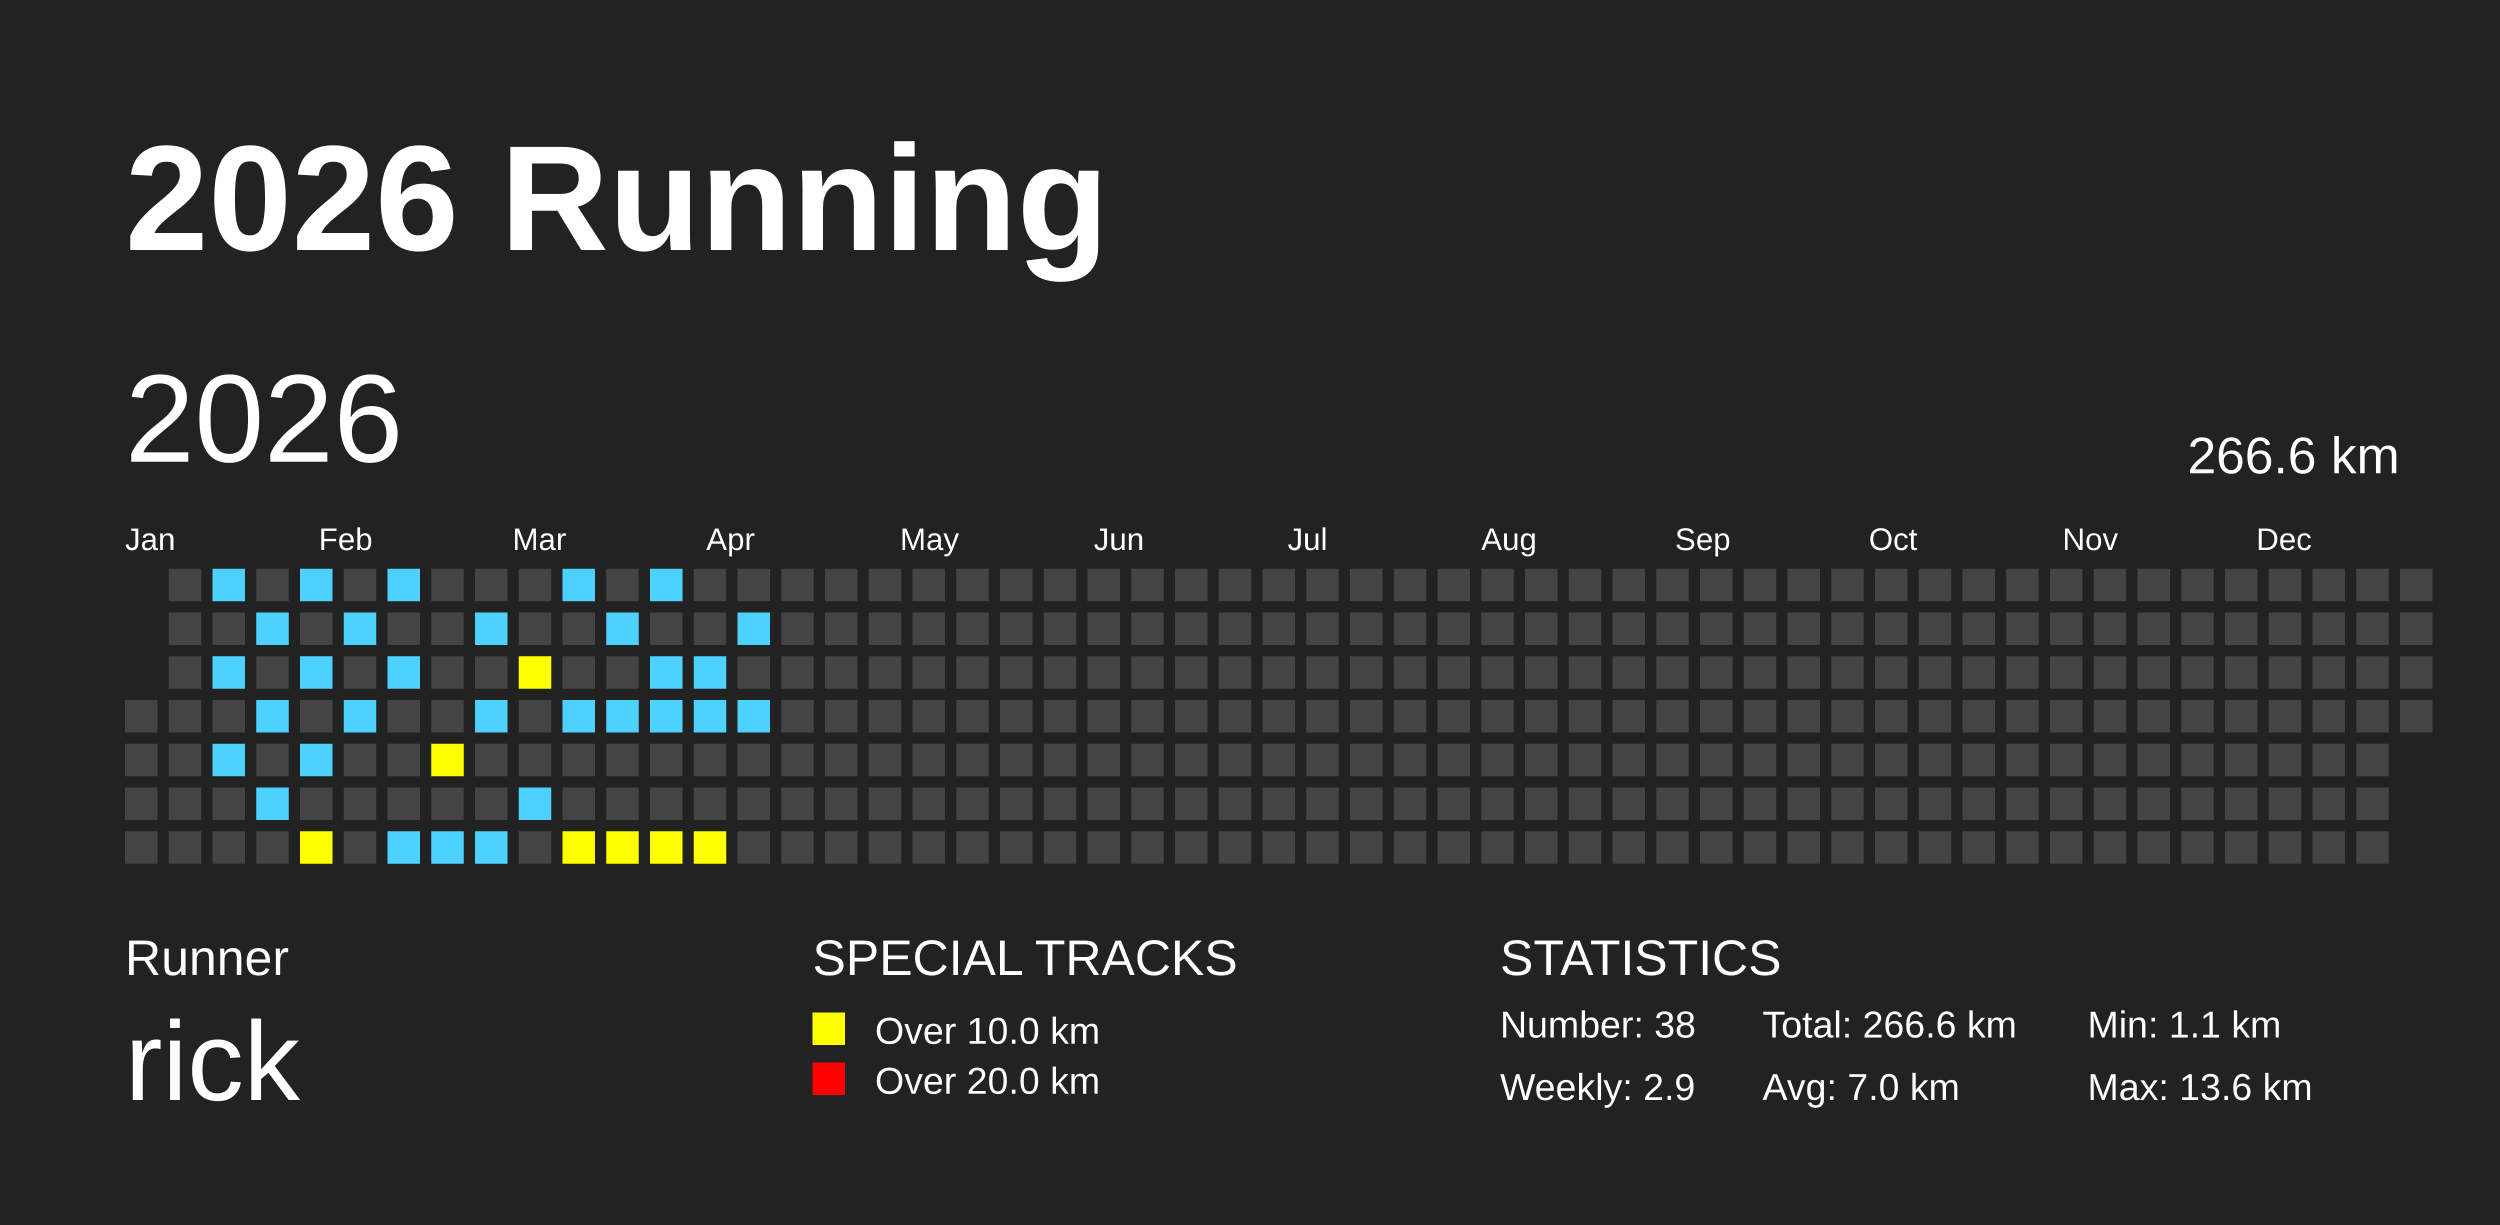
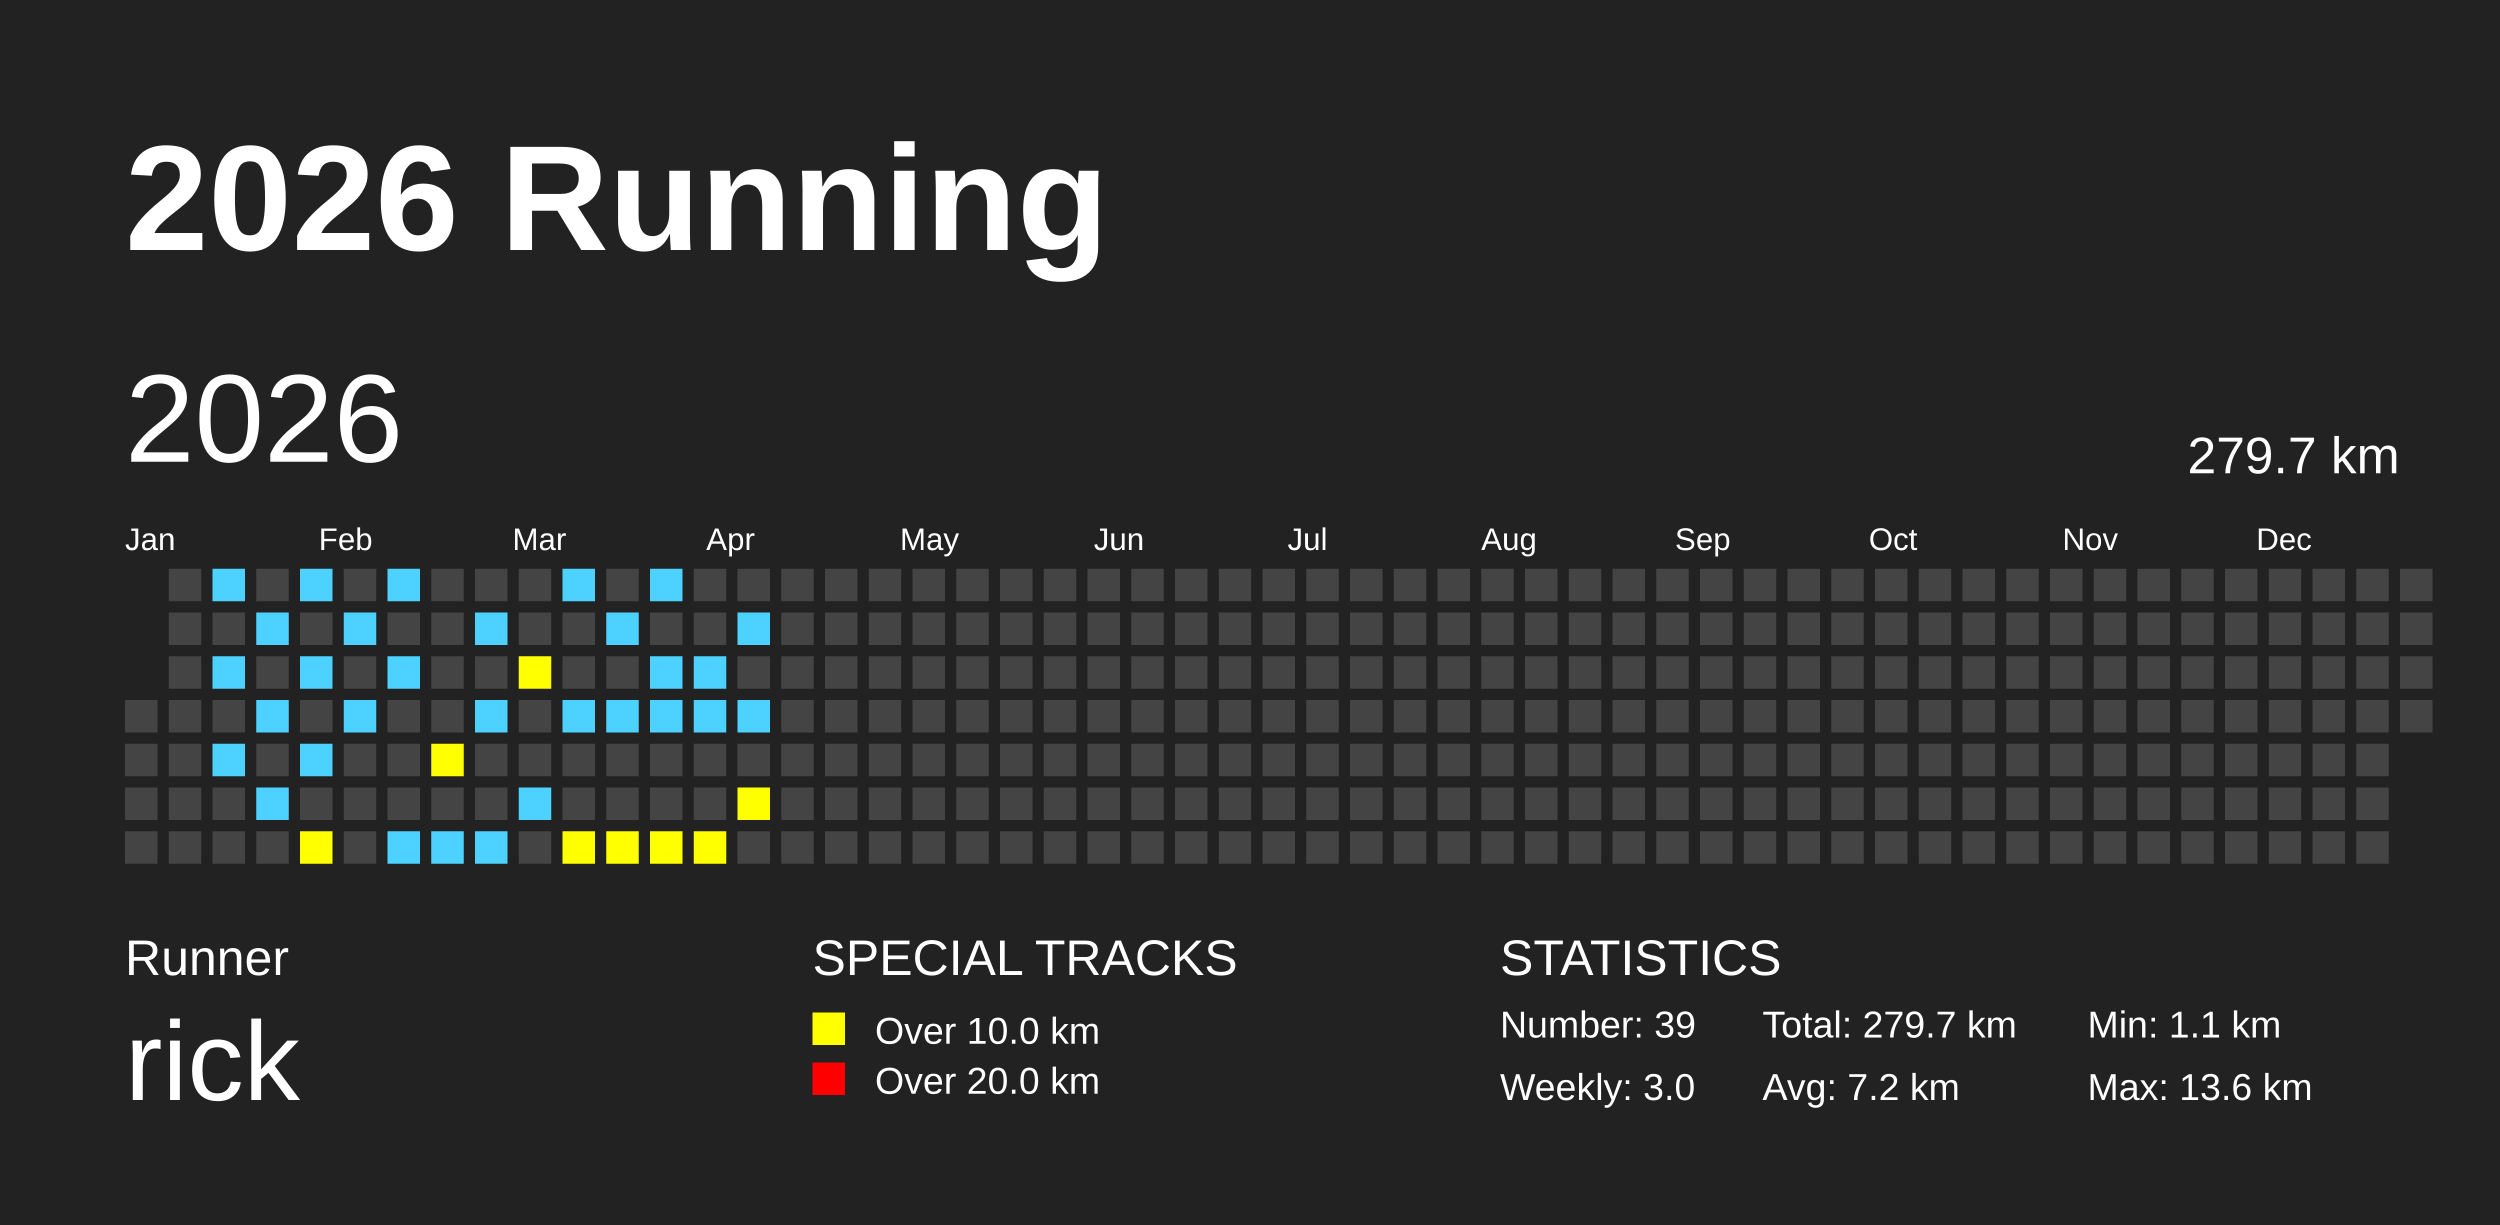
<svg xmlns="http://www.w3.org/2000/svg" baseProfile="full" height="98mm" version="1.1" viewBox="0,0,200,98" width="200mm">
  <defs />
  <rect fill="#222222" height="98" width="200" x="0" y="0" />
  <text fill="#FFFFFF" style="font-size:12px; font-family:Arial; font-weight:bold;" x="10" y="20">2026 Running</text>
  <text fill="#FFFFFF" style="font-size:4px; font-family:Arial" x="10" y="78">Runner</text>
  <text fill="#FFFFFF" style="font-size:9px; font-family:Arial" x="10" y="88">rick</text>
  <text fill="#FFFFFF" style="font-size:4px; font-family:Arial" x="65" y="78">SPECIAL TRACKS</text>
  <rect fill="yellow" height="2.6" width="2.6" x="65" y="81" />
  <text fill="#FFFFFF" style="font-size:3px; font-family:Arial" x="70" y="83.5">Over 10.0 km</text>
  <rect fill="red" height="2.6" width="2.6" x="65" y="85" />
  <text fill="#FFFFFF" style="font-size:3px; font-family:Arial" x="70" y="87.5">Over 20.0 km</text>
  <text fill="#FFFFFF" style="font-size:4px; font-family:Arial" x="120" y="78">STATISTICS</text>
-   <text fill="#FFFFFF" style="font-size:3px; font-family:Arial" x="120" y="83">Number: 38</text>
-   <text fill="#FFFFFF" style="font-size:3px; font-family:Arial" x="120" y="88">Weekly: 2.9</text>
-   <text fill="#FFFFFF" style="font-size:3px; font-family:Arial" x="141" y="83">Total: 266.6 km</text>
-   <text fill="#FFFFFF" style="font-size:3px; font-family:Arial" x="141" y="88">Avg: 7.0 km</text>
+   <text fill="#FFFFFF" style="font-size:3px; font-family:Arial" x="120" y="83">Number: 39</text>
+   <text fill="#FFFFFF" style="font-size:3px; font-family:Arial" x="120" y="88">Weekly: 3.0</text>
+   <text fill="#FFFFFF" style="font-size:3px; font-family:Arial" x="141" y="83">Total: 279.7 km</text>
+   <text fill="#FFFFFF" style="font-size:3px; font-family:Arial" x="141" y="88">Avg: 7.2 km</text>
  <text fill="#FFFFFF" style="font-size:3px; font-family:Arial" x="167" y="83">Min: 1.1 km</text>
  <text fill="#FFFFFF" style="font-size:3px; font-family:Arial" x="167" y="88">Max: 13.6 km</text>
  <text dominant-baseline="hanging" fill="#FFFFFF" style="font-size:10.0px; font-family:Arial;" x="10" y="30">2026</text>
-   <text dominant-baseline="hanging" fill="#FFFFFF" style="font-size:4.125px; font-family:Arial;" x="175" y="35">266.6 km</text>
+   <text dominant-baseline="hanging" fill="#FFFFFF" style="font-size:4.125px; font-family:Arial;" x="175" y="35">279.7 km</text>
  <text fill="#FFFFFF" style="font-size:2.5px; font-family:Arial" x="10.0" y="44">Jan</text>
  <text fill="#FFFFFF" style="font-size:2.5px; font-family:Arial" x="25.5" y="44">Feb</text>
  <text fill="#FFFFFF" style="font-size:2.5px; font-family:Arial" x="41.0" y="44">Mar</text>
  <text fill="#FFFFFF" style="font-size:2.5px; font-family:Arial" x="56.5" y="44">Apr</text>
  <text fill="#FFFFFF" style="font-size:2.5px; font-family:Arial" x="72.0" y="44">May</text>
  <text fill="#FFFFFF" style="font-size:2.5px; font-family:Arial" x="87.5" y="44">Jun</text>
  <text fill="#FFFFFF" style="font-size:2.5px; font-family:Arial" x="103.0" y="44">Jul</text>
  <text fill="#FFFFFF" style="font-size:2.5px; font-family:Arial" x="118.5" y="44">Aug</text>
  <text fill="#FFFFFF" style="font-size:2.5px; font-family:Arial" x="134.0" y="44">Sep</text>
  <text fill="#FFFFFF" style="font-size:2.5px; font-family:Arial" x="149.5" y="44">Oct</text>
  <text fill="#FFFFFF" style="font-size:2.5px; font-family:Arial" x="165.0" y="44">Nov</text>
  <text fill="#FFFFFF" style="font-size:2.5px; font-family:Arial" x="180.5" y="44">Dec</text>
  <rect fill="#444444" height="2.6" width="2.6" x="10.0" y="56.0" />
  <rect fill="#444444" height="2.6" width="2.6" x="10.0" y="59.5" />
  <rect fill="#444444" height="2.6" width="2.6" x="10.0" y="63.0" />
  <rect fill="#444444" height="2.6" width="2.6" x="10.0" y="66.5" />
  <rect fill="#444444" height="2.6" width="2.6" x="13.5" y="45.5" />
  <rect fill="#444444" height="2.6" width="2.6" x="13.5" y="49.0" />
  <rect fill="#444444" height="2.6" width="2.6" x="13.5" y="52.5" />
  <rect fill="#444444" height="2.6" width="2.6" x="13.5" y="56.0" />
  <rect fill="#444444" height="2.6" width="2.6" x="13.5" y="59.5" />
  <rect fill="#444444" height="2.6" width="2.6" x="13.5" y="63.0" />
  <rect fill="#444444" height="2.6" width="2.6" x="13.5" y="66.5" />
  <rect fill="#4DD2FF" height="2.6" width="2.6" x="17.0" y="45.5" />
  <rect fill="#444444" height="2.6" width="2.6" x="17.0" y="49.0" />
  <rect fill="#4DD2FF" height="2.6" width="2.6" x="17.0" y="52.5" />
  <rect fill="#444444" height="2.6" width="2.6" x="17.0" y="56.0" />
  <rect fill="#4DD2FF" height="2.6" width="2.6" x="17.0" y="59.5" />
  <rect fill="#444444" height="2.6" width="2.6" x="17.0" y="63.0" />
  <rect fill="#444444" height="2.6" width="2.6" x="17.0" y="66.5" />
  <rect fill="#444444" height="2.6" width="2.6" x="20.5" y="45.5" />
  <rect fill="#4DD2FF" height="2.6" width="2.6" x="20.5" y="49.0" />
  <rect fill="#444444" height="2.6" width="2.6" x="20.5" y="52.5" />
  <rect fill="#4DD2FF" height="2.6" width="2.6" x="20.5" y="56.0" />
  <rect fill="#444444" height="2.6" width="2.6" x="20.5" y="59.5" />
  <rect fill="#4DD2FF" height="2.6" width="2.6" x="20.5" y="63.0" />
  <rect fill="#444444" height="2.6" width="2.6" x="20.5" y="66.5" />
  <rect fill="#4DD2FF" height="2.6" width="2.6" x="24.0" y="45.5" />
  <rect fill="#444444" height="2.6" width="2.6" x="24.0" y="49.0" />
  <rect fill="#4DD2FF" height="2.6" width="2.6" x="24.0" y="52.5" />
  <rect fill="#444444" height="2.6" width="2.6" x="24.0" y="56.0" />
  <rect fill="#4DD2FF" height="2.6" width="2.6" x="24.0" y="59.5" />
  <rect fill="#444444" height="2.6" width="2.6" x="24.0" y="63.0" />
  <rect fill="yellow" height="2.6" width="2.6" x="24.0" y="66.5" />
  <rect fill="#444444" height="2.6" width="2.6" x="27.5" y="45.5" />
  <rect fill="#4DD2FF" height="2.6" width="2.6" x="27.5" y="49.0" />
  <rect fill="#444444" height="2.6" width="2.6" x="27.5" y="52.5" />
  <rect fill="#4DD2FF" height="2.6" width="2.6" x="27.5" y="56.0" />
  <rect fill="#444444" height="2.6" width="2.6" x="27.5" y="59.5" />
  <rect fill="#444444" height="2.6" width="2.6" x="27.5" y="63.0" />
  <rect fill="#444444" height="2.6" width="2.6" x="27.5" y="66.5" />
  <rect fill="#4DD2FF" height="2.6" width="2.6" x="31.0" y="45.5" />
  <rect fill="#444444" height="2.6" width="2.6" x="31.0" y="49.0" />
  <rect fill="#4DD2FF" height="2.6" width="2.6" x="31.0" y="52.5" />
  <rect fill="#444444" height="2.6" width="2.6" x="31.0" y="56.0" />
  <rect fill="#444444" height="2.6" width="2.6" x="31.0" y="59.5" />
  <rect fill="#444444" height="2.6" width="2.6" x="31.0" y="63.0" />
  <rect fill="#4DD2FF" height="2.6" width="2.6" x="31.0" y="66.5" />
  <rect fill="#444444" height="2.6" width="2.6" x="34.5" y="45.5" />
  <rect fill="#444444" height="2.6" width="2.6" x="34.5" y="49.0" />
  <rect fill="#444444" height="2.6" width="2.6" x="34.5" y="52.5" />
  <rect fill="#444444" height="2.6" width="2.6" x="34.5" y="56.0" />
  <rect fill="yellow" height="2.6" width="2.6" x="34.5" y="59.5" />
  <rect fill="#444444" height="2.6" width="2.6" x="34.5" y="63.0" />
  <rect fill="#4DD2FF" height="2.6" width="2.6" x="34.5" y="66.5" />
  <rect fill="#444444" height="2.6" width="2.6" x="38.0" y="45.5" />
  <rect fill="#4DD2FF" height="2.6" width="2.6" x="38.0" y="49.0" />
  <rect fill="#444444" height="2.6" width="2.6" x="38.0" y="52.5" />
  <rect fill="#4DD2FF" height="2.6" width="2.6" x="38.0" y="56.0" />
  <rect fill="#444444" height="2.6" width="2.6" x="38.0" y="59.5" />
  <rect fill="#444444" height="2.6" width="2.6" x="38.0" y="63.0" />
  <rect fill="#4DD2FF" height="2.6" width="2.6" x="38.0" y="66.5" />
  <rect fill="#444444" height="2.6" width="2.6" x="41.5" y="45.5" />
  <rect fill="#444444" height="2.6" width="2.6" x="41.5" y="49.0" />
  <rect fill="yellow" height="2.6" width="2.6" x="41.5" y="52.5" />
  <rect fill="#444444" height="2.6" width="2.6" x="41.5" y="56.0" />
  <rect fill="#444444" height="2.6" width="2.6" x="41.5" y="59.5" />
  <rect fill="#4DD2FF" height="2.6" width="2.6" x="41.5" y="63.0" />
  <rect fill="#444444" height="2.6" width="2.6" x="41.5" y="66.5" />
  <rect fill="#4DD2FF" height="2.6" width="2.6" x="45.0" y="45.5" />
  <rect fill="#444444" height="2.6" width="2.6" x="45.0" y="49.0" />
  <rect fill="#444444" height="2.6" width="2.6" x="45.0" y="52.5" />
  <rect fill="#4DD2FF" height="2.6" width="2.6" x="45.0" y="56.0" />
  <rect fill="#444444" height="2.6" width="2.6" x="45.0" y="59.5" />
  <rect fill="#444444" height="2.6" width="2.6" x="45.0" y="63.0" />
  <rect fill="yellow" height="2.6" width="2.6" x="45.0" y="66.5" />
  <rect fill="#444444" height="2.6" width="2.6" x="48.5" y="45.5" />
  <rect fill="#4DD2FF" height="2.6" width="2.6" x="48.5" y="49.0" />
  <rect fill="#444444" height="2.6" width="2.6" x="48.5" y="52.5" />
  <rect fill="#4DD2FF" height="2.6" width="2.6" x="48.5" y="56.0" />
  <rect fill="#444444" height="2.6" width="2.6" x="48.5" y="59.5" />
  <rect fill="#444444" height="2.6" width="2.6" x="48.5" y="63.0" />
  <rect fill="yellow" height="2.6" width="2.6" x="48.5" y="66.5" />
  <rect fill="#4DD2FF" height="2.6" width="2.6" x="52.0" y="45.5" />
  <rect fill="#444444" height="2.6" width="2.6" x="52.0" y="49.0" />
  <rect fill="#4DD2FF" height="2.6" width="2.6" x="52.0" y="52.5" />
  <rect fill="#4DD2FF" height="2.6" width="2.6" x="52.0" y="56.0" />
  <rect fill="#444444" height="2.6" width="2.6" x="52.0" y="59.5" />
  <rect fill="#444444" height="2.6" width="2.6" x="52.0" y="63.0" />
  <rect fill="yellow" height="2.6" width="2.6" x="52.0" y="66.5" />
  <rect fill="#444444" height="2.6" width="2.6" x="55.5" y="45.5" />
  <rect fill="#444444" height="2.6" width="2.6" x="55.5" y="49.0" />
  <rect fill="#4DD2FF" height="2.6" width="2.6" x="55.5" y="52.5" />
  <rect fill="#4DD2FF" height="2.6" width="2.6" x="55.5" y="56.0" />
  <rect fill="#444444" height="2.6" width="2.6" x="55.5" y="59.5" />
  <rect fill="#444444" height="2.6" width="2.6" x="55.5" y="63.0" />
  <rect fill="yellow" height="2.6" width="2.6" x="55.5" y="66.5" />
  <rect fill="#444444" height="2.6" width="2.6" x="59.0" y="45.5" />
  <rect fill="#4DD2FF" height="2.6" width="2.6" x="59.0" y="49.0" />
  <rect fill="#444444" height="2.6" width="2.6" x="59.0" y="52.5" />
  <rect fill="#4DD2FF" height="2.6" width="2.6" x="59.0" y="56.0" />
  <rect fill="#444444" height="2.6" width="2.6" x="59.0" y="59.5" />
-   <rect fill="#444444" height="2.6" width="2.6" x="59.0" y="63.0" />
+   <rect fill="yellow" height="2.6" width="2.6" x="59.0" y="63.0" />
  <rect fill="#444444" height="2.6" width="2.6" x="59.0" y="66.5" />
  <rect fill="#444444" height="2.6" width="2.6" x="62.5" y="45.5" />
  <rect fill="#444444" height="2.6" width="2.6" x="62.5" y="49.0" />
  <rect fill="#444444" height="2.6" width="2.6" x="62.5" y="52.5" />
  <rect fill="#444444" height="2.6" width="2.6" x="62.5" y="56.0" />
  <rect fill="#444444" height="2.6" width="2.6" x="62.5" y="59.5" />
  <rect fill="#444444" height="2.6" width="2.6" x="62.5" y="63.0" />
  <rect fill="#444444" height="2.6" width="2.6" x="62.5" y="66.5" />
  <rect fill="#444444" height="2.6" width="2.6" x="66.0" y="45.5" />
  <rect fill="#444444" height="2.6" width="2.6" x="66.0" y="49.0" />
  <rect fill="#444444" height="2.6" width="2.6" x="66.0" y="52.5" />
  <rect fill="#444444" height="2.6" width="2.6" x="66.0" y="56.0" />
  <rect fill="#444444" height="2.6" width="2.6" x="66.0" y="59.5" />
  <rect fill="#444444" height="2.6" width="2.6" x="66.0" y="63.0" />
  <rect fill="#444444" height="2.6" width="2.6" x="66.0" y="66.5" />
  <rect fill="#444444" height="2.6" width="2.6" x="69.5" y="45.5" />
  <rect fill="#444444" height="2.6" width="2.6" x="69.5" y="49.0" />
  <rect fill="#444444" height="2.6" width="2.6" x="69.5" y="52.5" />
  <rect fill="#444444" height="2.6" width="2.6" x="69.5" y="56.0" />
  <rect fill="#444444" height="2.6" width="2.6" x="69.5" y="59.5" />
  <rect fill="#444444" height="2.6" width="2.6" x="69.5" y="63.0" />
  <rect fill="#444444" height="2.6" width="2.6" x="69.5" y="66.5" />
  <rect fill="#444444" height="2.6" width="2.6" x="73.0" y="45.5" />
  <rect fill="#444444" height="2.6" width="2.6" x="73.0" y="49.0" />
  <rect fill="#444444" height="2.6" width="2.6" x="73.0" y="52.5" />
  <rect fill="#444444" height="2.6" width="2.6" x="73.0" y="56.0" />
  <rect fill="#444444" height="2.6" width="2.6" x="73.0" y="59.5" />
  <rect fill="#444444" height="2.6" width="2.6" x="73.0" y="63.0" />
  <rect fill="#444444" height="2.6" width="2.6" x="73.0" y="66.5" />
  <rect fill="#444444" height="2.6" width="2.6" x="76.5" y="45.5" />
  <rect fill="#444444" height="2.6" width="2.6" x="76.5" y="49.0" />
  <rect fill="#444444" height="2.6" width="2.6" x="76.5" y="52.5" />
  <rect fill="#444444" height="2.6" width="2.6" x="76.5" y="56.0" />
  <rect fill="#444444" height="2.6" width="2.6" x="76.5" y="59.5" />
  <rect fill="#444444" height="2.6" width="2.6" x="76.5" y="63.0" />
  <rect fill="#444444" height="2.6" width="2.6" x="76.5" y="66.5" />
  <rect fill="#444444" height="2.6" width="2.6" x="80.0" y="45.5" />
  <rect fill="#444444" height="2.6" width="2.6" x="80.0" y="49.0" />
  <rect fill="#444444" height="2.6" width="2.6" x="80.0" y="52.5" />
  <rect fill="#444444" height="2.6" width="2.6" x="80.0" y="56.0" />
  <rect fill="#444444" height="2.6" width="2.6" x="80.0" y="59.5" />
  <rect fill="#444444" height="2.6" width="2.6" x="80.0" y="63.0" />
  <rect fill="#444444" height="2.6" width="2.6" x="80.0" y="66.5" />
  <rect fill="#444444" height="2.6" width="2.6" x="83.5" y="45.5" />
  <rect fill="#444444" height="2.6" width="2.6" x="83.5" y="49.0" />
  <rect fill="#444444" height="2.6" width="2.6" x="83.5" y="52.5" />
  <rect fill="#444444" height="2.6" width="2.6" x="83.5" y="56.0" />
  <rect fill="#444444" height="2.6" width="2.6" x="83.5" y="59.5" />
  <rect fill="#444444" height="2.6" width="2.6" x="83.5" y="63.0" />
  <rect fill="#444444" height="2.6" width="2.6" x="83.5" y="66.5" />
  <rect fill="#444444" height="2.6" width="2.6" x="87.0" y="45.5" />
  <rect fill="#444444" height="2.6" width="2.6" x="87.0" y="49.0" />
  <rect fill="#444444" height="2.6" width="2.6" x="87.0" y="52.5" />
  <rect fill="#444444" height="2.6" width="2.6" x="87.0" y="56.0" />
  <rect fill="#444444" height="2.6" width="2.6" x="87.0" y="59.5" />
  <rect fill="#444444" height="2.6" width="2.6" x="87.0" y="63.0" />
  <rect fill="#444444" height="2.6" width="2.6" x="87.0" y="66.5" />
  <rect fill="#444444" height="2.6" width="2.6" x="90.5" y="45.5" />
  <rect fill="#444444" height="2.6" width="2.6" x="90.5" y="49.0" />
  <rect fill="#444444" height="2.6" width="2.6" x="90.5" y="52.5" />
  <rect fill="#444444" height="2.6" width="2.6" x="90.5" y="56.0" />
  <rect fill="#444444" height="2.6" width="2.6" x="90.5" y="59.5" />
  <rect fill="#444444" height="2.6" width="2.6" x="90.5" y="63.0" />
  <rect fill="#444444" height="2.6" width="2.6" x="90.5" y="66.5" />
  <rect fill="#444444" height="2.6" width="2.6" x="94.0" y="45.5" />
  <rect fill="#444444" height="2.6" width="2.6" x="94.0" y="49.0" />
  <rect fill="#444444" height="2.6" width="2.6" x="94.0" y="52.5" />
  <rect fill="#444444" height="2.6" width="2.6" x="94.0" y="56.0" />
  <rect fill="#444444" height="2.6" width="2.6" x="94.0" y="59.5" />
  <rect fill="#444444" height="2.6" width="2.6" x="94.0" y="63.0" />
  <rect fill="#444444" height="2.6" width="2.6" x="94.0" y="66.5" />
  <rect fill="#444444" height="2.6" width="2.6" x="97.5" y="45.5" />
  <rect fill="#444444" height="2.6" width="2.6" x="97.5" y="49.0" />
  <rect fill="#444444" height="2.6" width="2.6" x="97.5" y="52.5" />
  <rect fill="#444444" height="2.6" width="2.6" x="97.5" y="56.0" />
  <rect fill="#444444" height="2.6" width="2.6" x="97.5" y="59.5" />
  <rect fill="#444444" height="2.6" width="2.6" x="97.5" y="63.0" />
  <rect fill="#444444" height="2.6" width="2.6" x="97.5" y="66.5" />
  <rect fill="#444444" height="2.6" width="2.6" x="101.0" y="45.5" />
  <rect fill="#444444" height="2.6" width="2.6" x="101.0" y="49.0" />
  <rect fill="#444444" height="2.6" width="2.6" x="101.0" y="52.5" />
  <rect fill="#444444" height="2.6" width="2.6" x="101.0" y="56.0" />
  <rect fill="#444444" height="2.6" width="2.6" x="101.0" y="59.5" />
  <rect fill="#444444" height="2.6" width="2.6" x="101.0" y="63.0" />
  <rect fill="#444444" height="2.6" width="2.6" x="101.0" y="66.5" />
  <rect fill="#444444" height="2.6" width="2.6" x="104.5" y="45.5" />
  <rect fill="#444444" height="2.6" width="2.6" x="104.5" y="49.0" />
  <rect fill="#444444" height="2.6" width="2.6" x="104.5" y="52.5" />
  <rect fill="#444444" height="2.6" width="2.6" x="104.5" y="56.0" />
  <rect fill="#444444" height="2.6" width="2.6" x="104.5" y="59.5" />
  <rect fill="#444444" height="2.6" width="2.6" x="104.5" y="63.0" />
  <rect fill="#444444" height="2.6" width="2.6" x="104.5" y="66.5" />
  <rect fill="#444444" height="2.6" width="2.6" x="108.0" y="45.5" />
  <rect fill="#444444" height="2.6" width="2.6" x="108.0" y="49.0" />
  <rect fill="#444444" height="2.6" width="2.6" x="108.0" y="52.5" />
  <rect fill="#444444" height="2.6" width="2.6" x="108.0" y="56.0" />
  <rect fill="#444444" height="2.6" width="2.6" x="108.0" y="59.5" />
  <rect fill="#444444" height="2.6" width="2.6" x="108.0" y="63.0" />
  <rect fill="#444444" height="2.6" width="2.6" x="108.0" y="66.5" />
  <rect fill="#444444" height="2.6" width="2.6" x="111.5" y="45.5" />
  <rect fill="#444444" height="2.6" width="2.6" x="111.5" y="49.0" />
  <rect fill="#444444" height="2.6" width="2.6" x="111.5" y="52.5" />
  <rect fill="#444444" height="2.6" width="2.6" x="111.5" y="56.0" />
  <rect fill="#444444" height="2.6" width="2.6" x="111.5" y="59.5" />
  <rect fill="#444444" height="2.6" width="2.6" x="111.5" y="63.0" />
  <rect fill="#444444" height="2.6" width="2.6" x="111.5" y="66.5" />
  <rect fill="#444444" height="2.6" width="2.6" x="115.0" y="45.5" />
  <rect fill="#444444" height="2.6" width="2.6" x="115.0" y="49.0" />
  <rect fill="#444444" height="2.6" width="2.6" x="115.0" y="52.5" />
  <rect fill="#444444" height="2.6" width="2.6" x="115.0" y="56.0" />
  <rect fill="#444444" height="2.6" width="2.6" x="115.0" y="59.5" />
  <rect fill="#444444" height="2.6" width="2.6" x="115.0" y="63.0" />
  <rect fill="#444444" height="2.6" width="2.6" x="115.0" y="66.5" />
  <rect fill="#444444" height="2.6" width="2.6" x="118.5" y="45.5" />
  <rect fill="#444444" height="2.6" width="2.6" x="118.5" y="49.0" />
  <rect fill="#444444" height="2.6" width="2.6" x="118.5" y="52.5" />
  <rect fill="#444444" height="2.6" width="2.6" x="118.5" y="56.0" />
  <rect fill="#444444" height="2.6" width="2.6" x="118.5" y="59.5" />
  <rect fill="#444444" height="2.6" width="2.6" x="118.5" y="63.0" />
  <rect fill="#444444" height="2.6" width="2.6" x="118.5" y="66.5" />
  <rect fill="#444444" height="2.6" width="2.6" x="122.0" y="45.5" />
  <rect fill="#444444" height="2.6" width="2.6" x="122.0" y="49.0" />
  <rect fill="#444444" height="2.6" width="2.6" x="122.0" y="52.5" />
  <rect fill="#444444" height="2.6" width="2.6" x="122.0" y="56.0" />
  <rect fill="#444444" height="2.6" width="2.6" x="122.0" y="59.5" />
  <rect fill="#444444" height="2.6" width="2.6" x="122.0" y="63.0" />
  <rect fill="#444444" height="2.6" width="2.6" x="122.0" y="66.5" />
  <rect fill="#444444" height="2.6" width="2.6" x="125.5" y="45.5" />
  <rect fill="#444444" height="2.6" width="2.6" x="125.5" y="49.0" />
  <rect fill="#444444" height="2.6" width="2.6" x="125.5" y="52.5" />
  <rect fill="#444444" height="2.6" width="2.6" x="125.5" y="56.0" />
  <rect fill="#444444" height="2.6" width="2.6" x="125.5" y="59.5" />
  <rect fill="#444444" height="2.6" width="2.6" x="125.5" y="63.0" />
  <rect fill="#444444" height="2.6" width="2.6" x="125.5" y="66.5" />
  <rect fill="#444444" height="2.6" width="2.6" x="129.0" y="45.5" />
  <rect fill="#444444" height="2.6" width="2.6" x="129.0" y="49.0" />
  <rect fill="#444444" height="2.6" width="2.6" x="129.0" y="52.5" />
  <rect fill="#444444" height="2.6" width="2.6" x="129.0" y="56.0" />
  <rect fill="#444444" height="2.6" width="2.6" x="129.0" y="59.5" />
  <rect fill="#444444" height="2.6" width="2.6" x="129.0" y="63.0" />
  <rect fill="#444444" height="2.6" width="2.6" x="129.0" y="66.5" />
  <rect fill="#444444" height="2.6" width="2.6" x="132.5" y="45.5" />
  <rect fill="#444444" height="2.6" width="2.6" x="132.5" y="49.0" />
  <rect fill="#444444" height="2.6" width="2.6" x="132.5" y="52.5" />
  <rect fill="#444444" height="2.6" width="2.6" x="132.5" y="56.0" />
  <rect fill="#444444" height="2.6" width="2.6" x="132.5" y="59.5" />
  <rect fill="#444444" height="2.6" width="2.6" x="132.5" y="63.0" />
  <rect fill="#444444" height="2.6" width="2.6" x="132.5" y="66.5" />
  <rect fill="#444444" height="2.6" width="2.6" x="136.0" y="45.5" />
  <rect fill="#444444" height="2.6" width="2.6" x="136.0" y="49.0" />
  <rect fill="#444444" height="2.6" width="2.6" x="136.0" y="52.5" />
  <rect fill="#444444" height="2.6" width="2.6" x="136.0" y="56.0" />
  <rect fill="#444444" height="2.6" width="2.6" x="136.0" y="59.5" />
  <rect fill="#444444" height="2.6" width="2.6" x="136.0" y="63.0" />
  <rect fill="#444444" height="2.6" width="2.6" x="136.0" y="66.5" />
  <rect fill="#444444" height="2.6" width="2.6" x="139.5" y="45.5" />
  <rect fill="#444444" height="2.6" width="2.6" x="139.5" y="49.0" />
  <rect fill="#444444" height="2.6" width="2.6" x="139.5" y="52.5" />
  <rect fill="#444444" height="2.6" width="2.6" x="139.5" y="56.0" />
  <rect fill="#444444" height="2.6" width="2.6" x="139.5" y="59.5" />
  <rect fill="#444444" height="2.6" width="2.6" x="139.5" y="63.0" />
  <rect fill="#444444" height="2.6" width="2.6" x="139.5" y="66.5" />
  <rect fill="#444444" height="2.6" width="2.6" x="143.0" y="45.5" />
  <rect fill="#444444" height="2.6" width="2.6" x="143.0" y="49.0" />
  <rect fill="#444444" height="2.6" width="2.6" x="143.0" y="52.5" />
  <rect fill="#444444" height="2.6" width="2.6" x="143.0" y="56.0" />
  <rect fill="#444444" height="2.6" width="2.6" x="143.0" y="59.5" />
  <rect fill="#444444" height="2.6" width="2.6" x="143.0" y="63.0" />
  <rect fill="#444444" height="2.6" width="2.6" x="143.0" y="66.5" />
  <rect fill="#444444" height="2.6" width="2.6" x="146.5" y="45.5" />
  <rect fill="#444444" height="2.6" width="2.6" x="146.5" y="49.0" />
  <rect fill="#444444" height="2.6" width="2.6" x="146.5" y="52.5" />
  <rect fill="#444444" height="2.6" width="2.6" x="146.5" y="56.0" />
  <rect fill="#444444" height="2.6" width="2.6" x="146.5" y="59.5" />
  <rect fill="#444444" height="2.6" width="2.6" x="146.5" y="63.0" />
  <rect fill="#444444" height="2.6" width="2.6" x="146.5" y="66.5" />
  <rect fill="#444444" height="2.6" width="2.6" x="150.0" y="45.5" />
  <rect fill="#444444" height="2.6" width="2.6" x="150.0" y="49.0" />
  <rect fill="#444444" height="2.6" width="2.6" x="150.0" y="52.5" />
  <rect fill="#444444" height="2.6" width="2.6" x="150.0" y="56.0" />
  <rect fill="#444444" height="2.6" width="2.6" x="150.0" y="59.5" />
  <rect fill="#444444" height="2.6" width="2.6" x="150.0" y="63.0" />
  <rect fill="#444444" height="2.6" width="2.6" x="150.0" y="66.5" />
  <rect fill="#444444" height="2.6" width="2.6" x="153.5" y="45.5" />
  <rect fill="#444444" height="2.6" width="2.6" x="153.5" y="49.0" />
  <rect fill="#444444" height="2.6" width="2.6" x="153.5" y="52.5" />
  <rect fill="#444444" height="2.6" width="2.6" x="153.5" y="56.0" />
  <rect fill="#444444" height="2.6" width="2.6" x="153.5" y="59.5" />
  <rect fill="#444444" height="2.6" width="2.6" x="153.5" y="63.0" />
  <rect fill="#444444" height="2.6" width="2.6" x="153.5" y="66.5" />
  <rect fill="#444444" height="2.6" width="2.6" x="157.0" y="45.5" />
  <rect fill="#444444" height="2.6" width="2.6" x="157.0" y="49.0" />
  <rect fill="#444444" height="2.6" width="2.6" x="157.0" y="52.5" />
  <rect fill="#444444" height="2.6" width="2.6" x="157.0" y="56.0" />
  <rect fill="#444444" height="2.6" width="2.6" x="157.0" y="59.5" />
  <rect fill="#444444" height="2.6" width="2.6" x="157.0" y="63.0" />
  <rect fill="#444444" height="2.6" width="2.6" x="157.0" y="66.5" />
  <rect fill="#444444" height="2.6" width="2.6" x="160.5" y="45.5" />
  <rect fill="#444444" height="2.6" width="2.6" x="160.5" y="49.0" />
  <rect fill="#444444" height="2.6" width="2.6" x="160.5" y="52.5" />
  <rect fill="#444444" height="2.6" width="2.6" x="160.5" y="56.0" />
  <rect fill="#444444" height="2.6" width="2.6" x="160.5" y="59.5" />
  <rect fill="#444444" height="2.6" width="2.6" x="160.5" y="63.0" />
  <rect fill="#444444" height="2.6" width="2.6" x="160.5" y="66.5" />
  <rect fill="#444444" height="2.6" width="2.6" x="164.0" y="45.5" />
  <rect fill="#444444" height="2.6" width="2.6" x="164.0" y="49.0" />
  <rect fill="#444444" height="2.6" width="2.6" x="164.0" y="52.5" />
  <rect fill="#444444" height="2.6" width="2.6" x="164.0" y="56.0" />
  <rect fill="#444444" height="2.6" width="2.6" x="164.0" y="59.5" />
  <rect fill="#444444" height="2.6" width="2.6" x="164.0" y="63.0" />
  <rect fill="#444444" height="2.6" width="2.6" x="164.0" y="66.5" />
  <rect fill="#444444" height="2.6" width="2.6" x="167.5" y="45.5" />
  <rect fill="#444444" height="2.6" width="2.6" x="167.5" y="49.0" />
  <rect fill="#444444" height="2.6" width="2.6" x="167.5" y="52.5" />
  <rect fill="#444444" height="2.6" width="2.6" x="167.5" y="56.0" />
  <rect fill="#444444" height="2.6" width="2.6" x="167.5" y="59.5" />
  <rect fill="#444444" height="2.6" width="2.6" x="167.5" y="63.0" />
  <rect fill="#444444" height="2.6" width="2.6" x="167.5" y="66.5" />
  <rect fill="#444444" height="2.6" width="2.6" x="171.0" y="45.5" />
  <rect fill="#444444" height="2.6" width="2.6" x="171.0" y="49.0" />
  <rect fill="#444444" height="2.6" width="2.6" x="171.0" y="52.5" />
  <rect fill="#444444" height="2.6" width="2.6" x="171.0" y="56.0" />
  <rect fill="#444444" height="2.6" width="2.6" x="171.0" y="59.5" />
  <rect fill="#444444" height="2.6" width="2.6" x="171.0" y="63.0" />
  <rect fill="#444444" height="2.6" width="2.6" x="171.0" y="66.5" />
  <rect fill="#444444" height="2.6" width="2.6" x="174.5" y="45.5" />
  <rect fill="#444444" height="2.6" width="2.6" x="174.5" y="49.0" />
  <rect fill="#444444" height="2.6" width="2.6" x="174.5" y="52.5" />
  <rect fill="#444444" height="2.6" width="2.6" x="174.5" y="56.0" />
  <rect fill="#444444" height="2.6" width="2.6" x="174.5" y="59.5" />
  <rect fill="#444444" height="2.6" width="2.6" x="174.5" y="63.0" />
  <rect fill="#444444" height="2.6" width="2.6" x="174.5" y="66.5" />
  <rect fill="#444444" height="2.6" width="2.6" x="178.0" y="45.5" />
  <rect fill="#444444" height="2.6" width="2.6" x="178.0" y="49.0" />
  <rect fill="#444444" height="2.6" width="2.6" x="178.0" y="52.5" />
  <rect fill="#444444" height="2.6" width="2.6" x="178.0" y="56.0" />
  <rect fill="#444444" height="2.6" width="2.6" x="178.0" y="59.5" />
  <rect fill="#444444" height="2.6" width="2.6" x="178.0" y="63.0" />
  <rect fill="#444444" height="2.6" width="2.6" x="178.0" y="66.5" />
  <rect fill="#444444" height="2.6" width="2.6" x="181.5" y="45.5" />
  <rect fill="#444444" height="2.6" width="2.6" x="181.5" y="49.0" />
  <rect fill="#444444" height="2.6" width="2.6" x="181.5" y="52.5" />
  <rect fill="#444444" height="2.6" width="2.6" x="181.5" y="56.0" />
  <rect fill="#444444" height="2.6" width="2.6" x="181.5" y="59.5" />
  <rect fill="#444444" height="2.6" width="2.6" x="181.5" y="63.0" />
  <rect fill="#444444" height="2.6" width="2.6" x="181.5" y="66.5" />
  <rect fill="#444444" height="2.6" width="2.6" x="185.0" y="45.5" />
  <rect fill="#444444" height="2.6" width="2.6" x="185.0" y="49.0" />
  <rect fill="#444444" height="2.6" width="2.6" x="185.0" y="52.5" />
  <rect fill="#444444" height="2.6" width="2.6" x="185.0" y="56.0" />
  <rect fill="#444444" height="2.6" width="2.6" x="185.0" y="59.5" />
  <rect fill="#444444" height="2.6" width="2.6" x="185.0" y="63.0" />
  <rect fill="#444444" height="2.6" width="2.6" x="185.0" y="66.5" />
  <rect fill="#444444" height="2.6" width="2.6" x="188.5" y="45.5" />
  <rect fill="#444444" height="2.6" width="2.6" x="188.5" y="49.0" />
  <rect fill="#444444" height="2.6" width="2.6" x="188.5" y="52.5" />
  <rect fill="#444444" height="2.6" width="2.6" x="188.5" y="56.0" />
  <rect fill="#444444" height="2.6" width="2.6" x="188.5" y="59.5" />
  <rect fill="#444444" height="2.6" width="2.6" x="188.5" y="63.0" />
  <rect fill="#444444" height="2.6" width="2.6" x="188.5" y="66.5" />
  <rect fill="#444444" height="2.6" width="2.6" x="192.0" y="45.5" />
  <rect fill="#444444" height="2.6" width="2.6" x="192.0" y="49.0" />
  <rect fill="#444444" height="2.6" width="2.6" x="192.0" y="52.5" />
  <rect fill="#444444" height="2.6" width="2.6" x="192.0" y="56.0" />
</svg>
